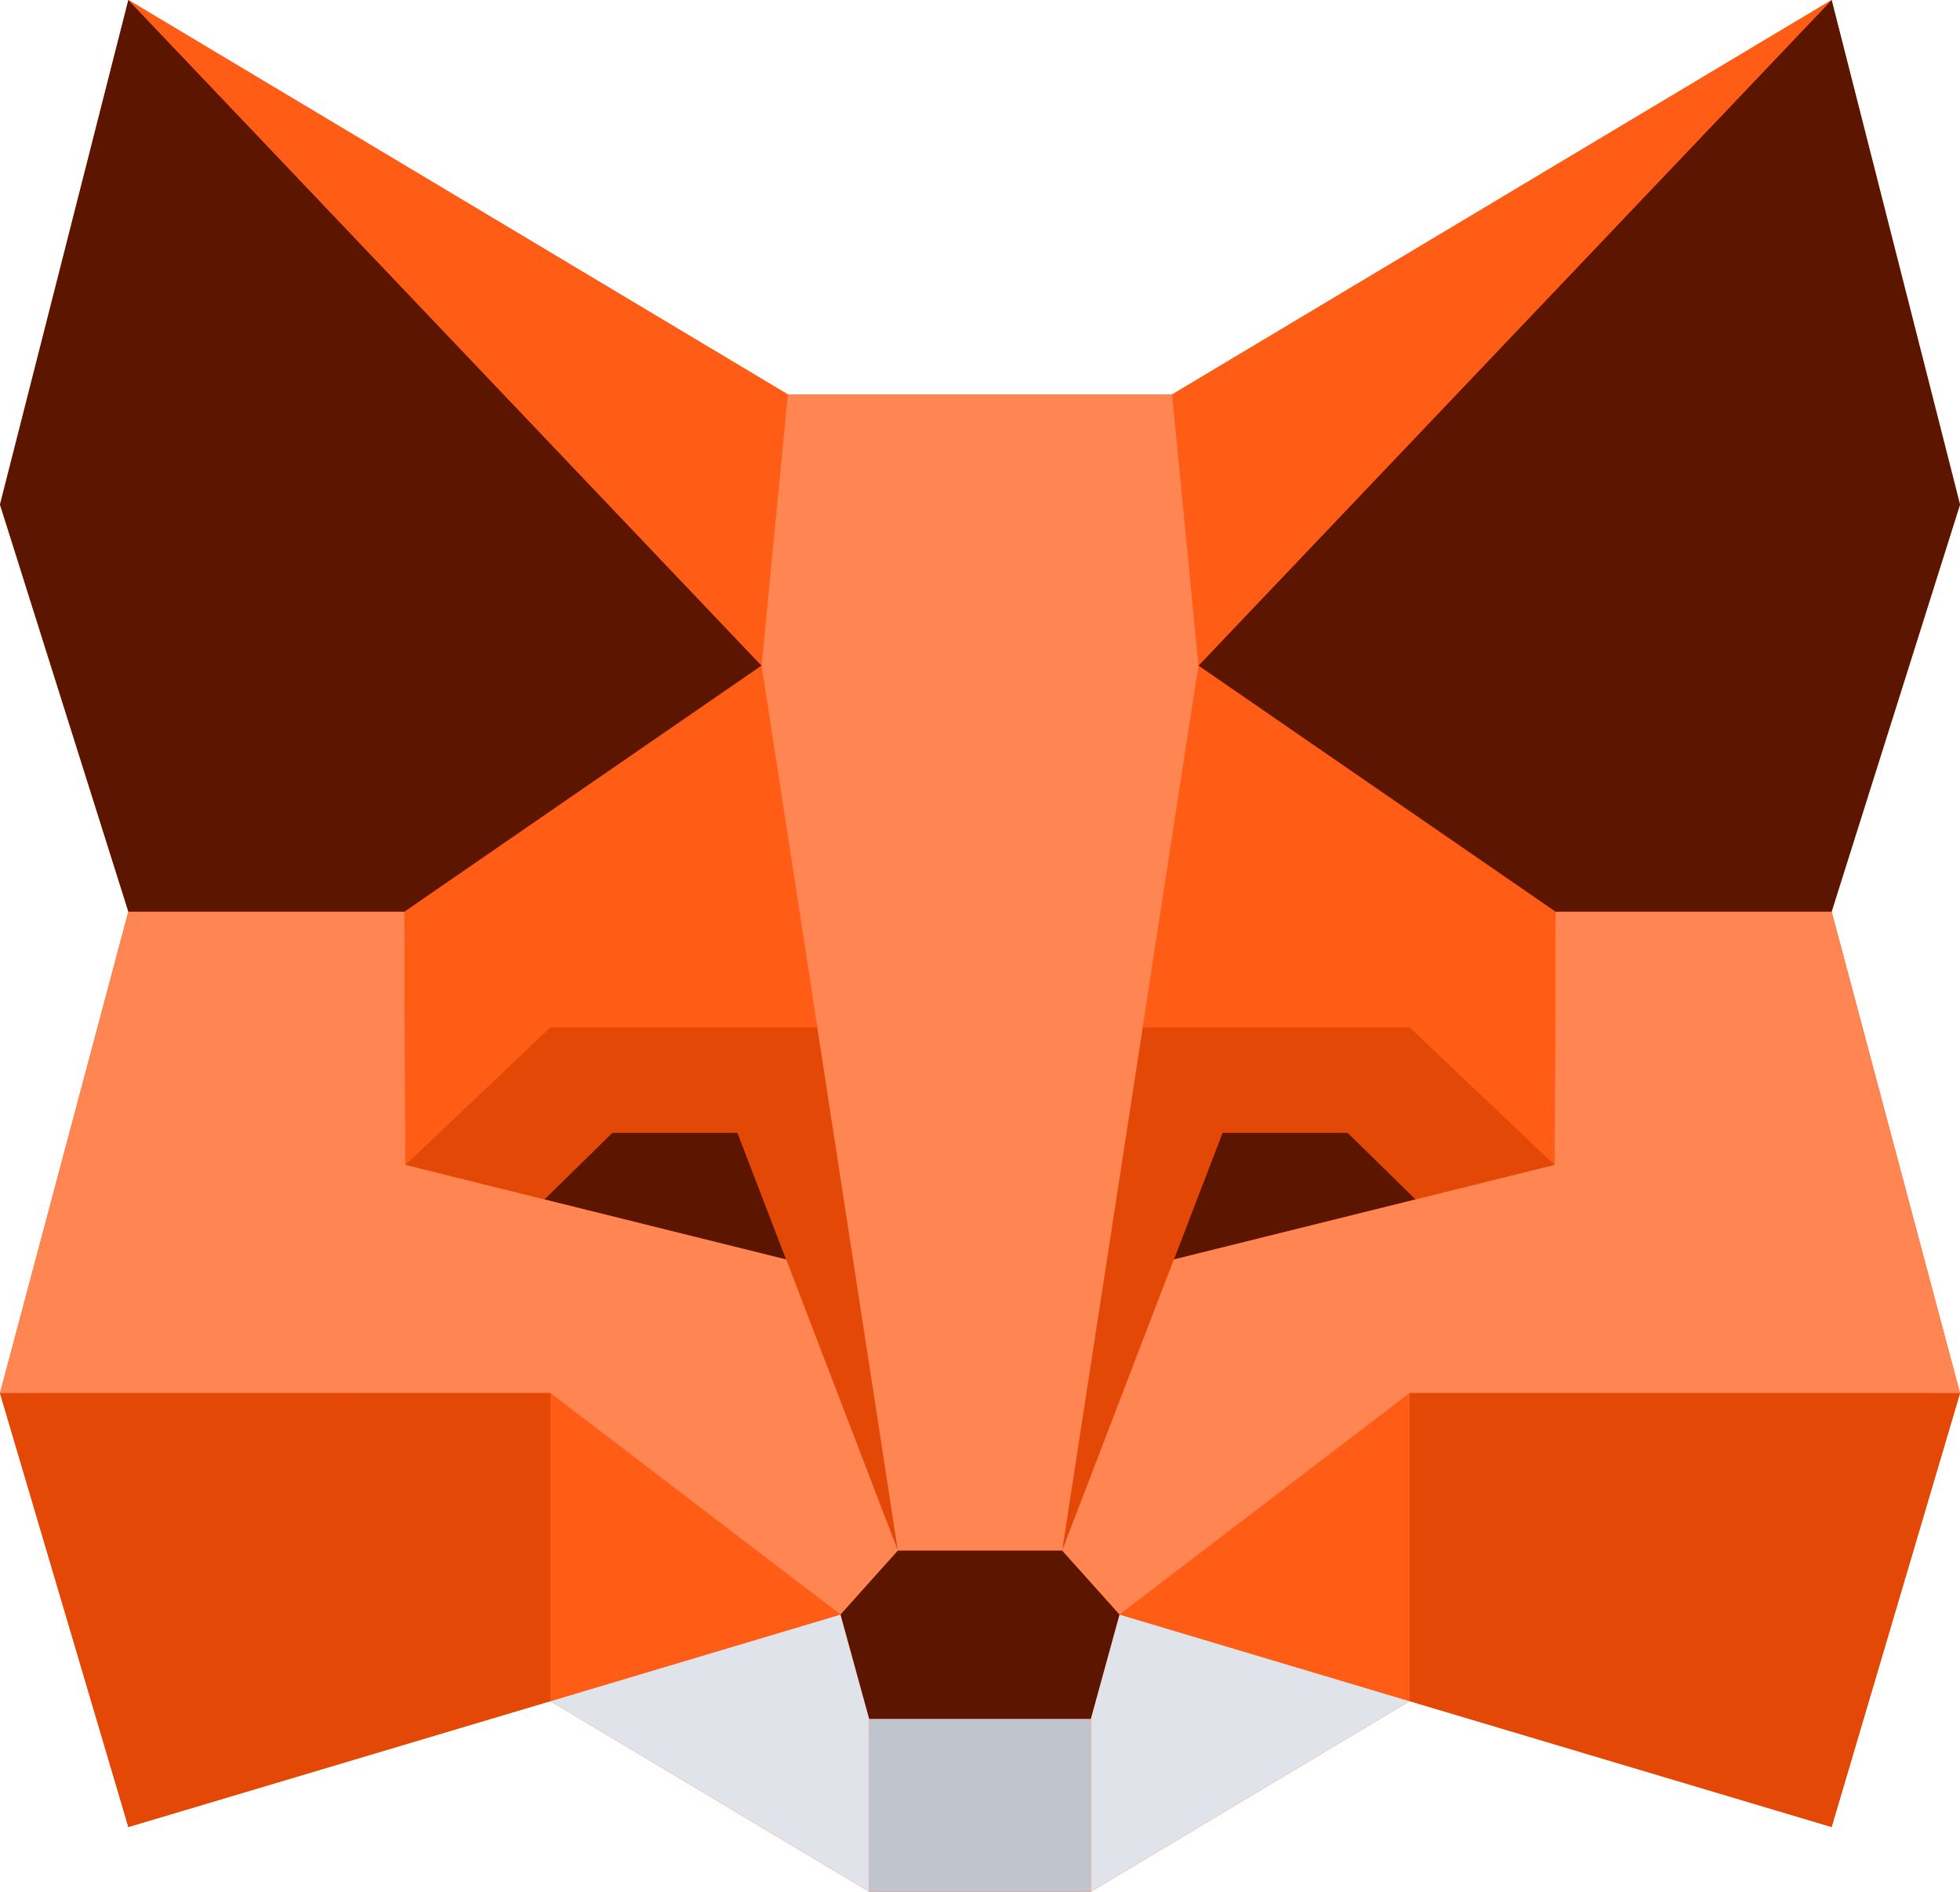
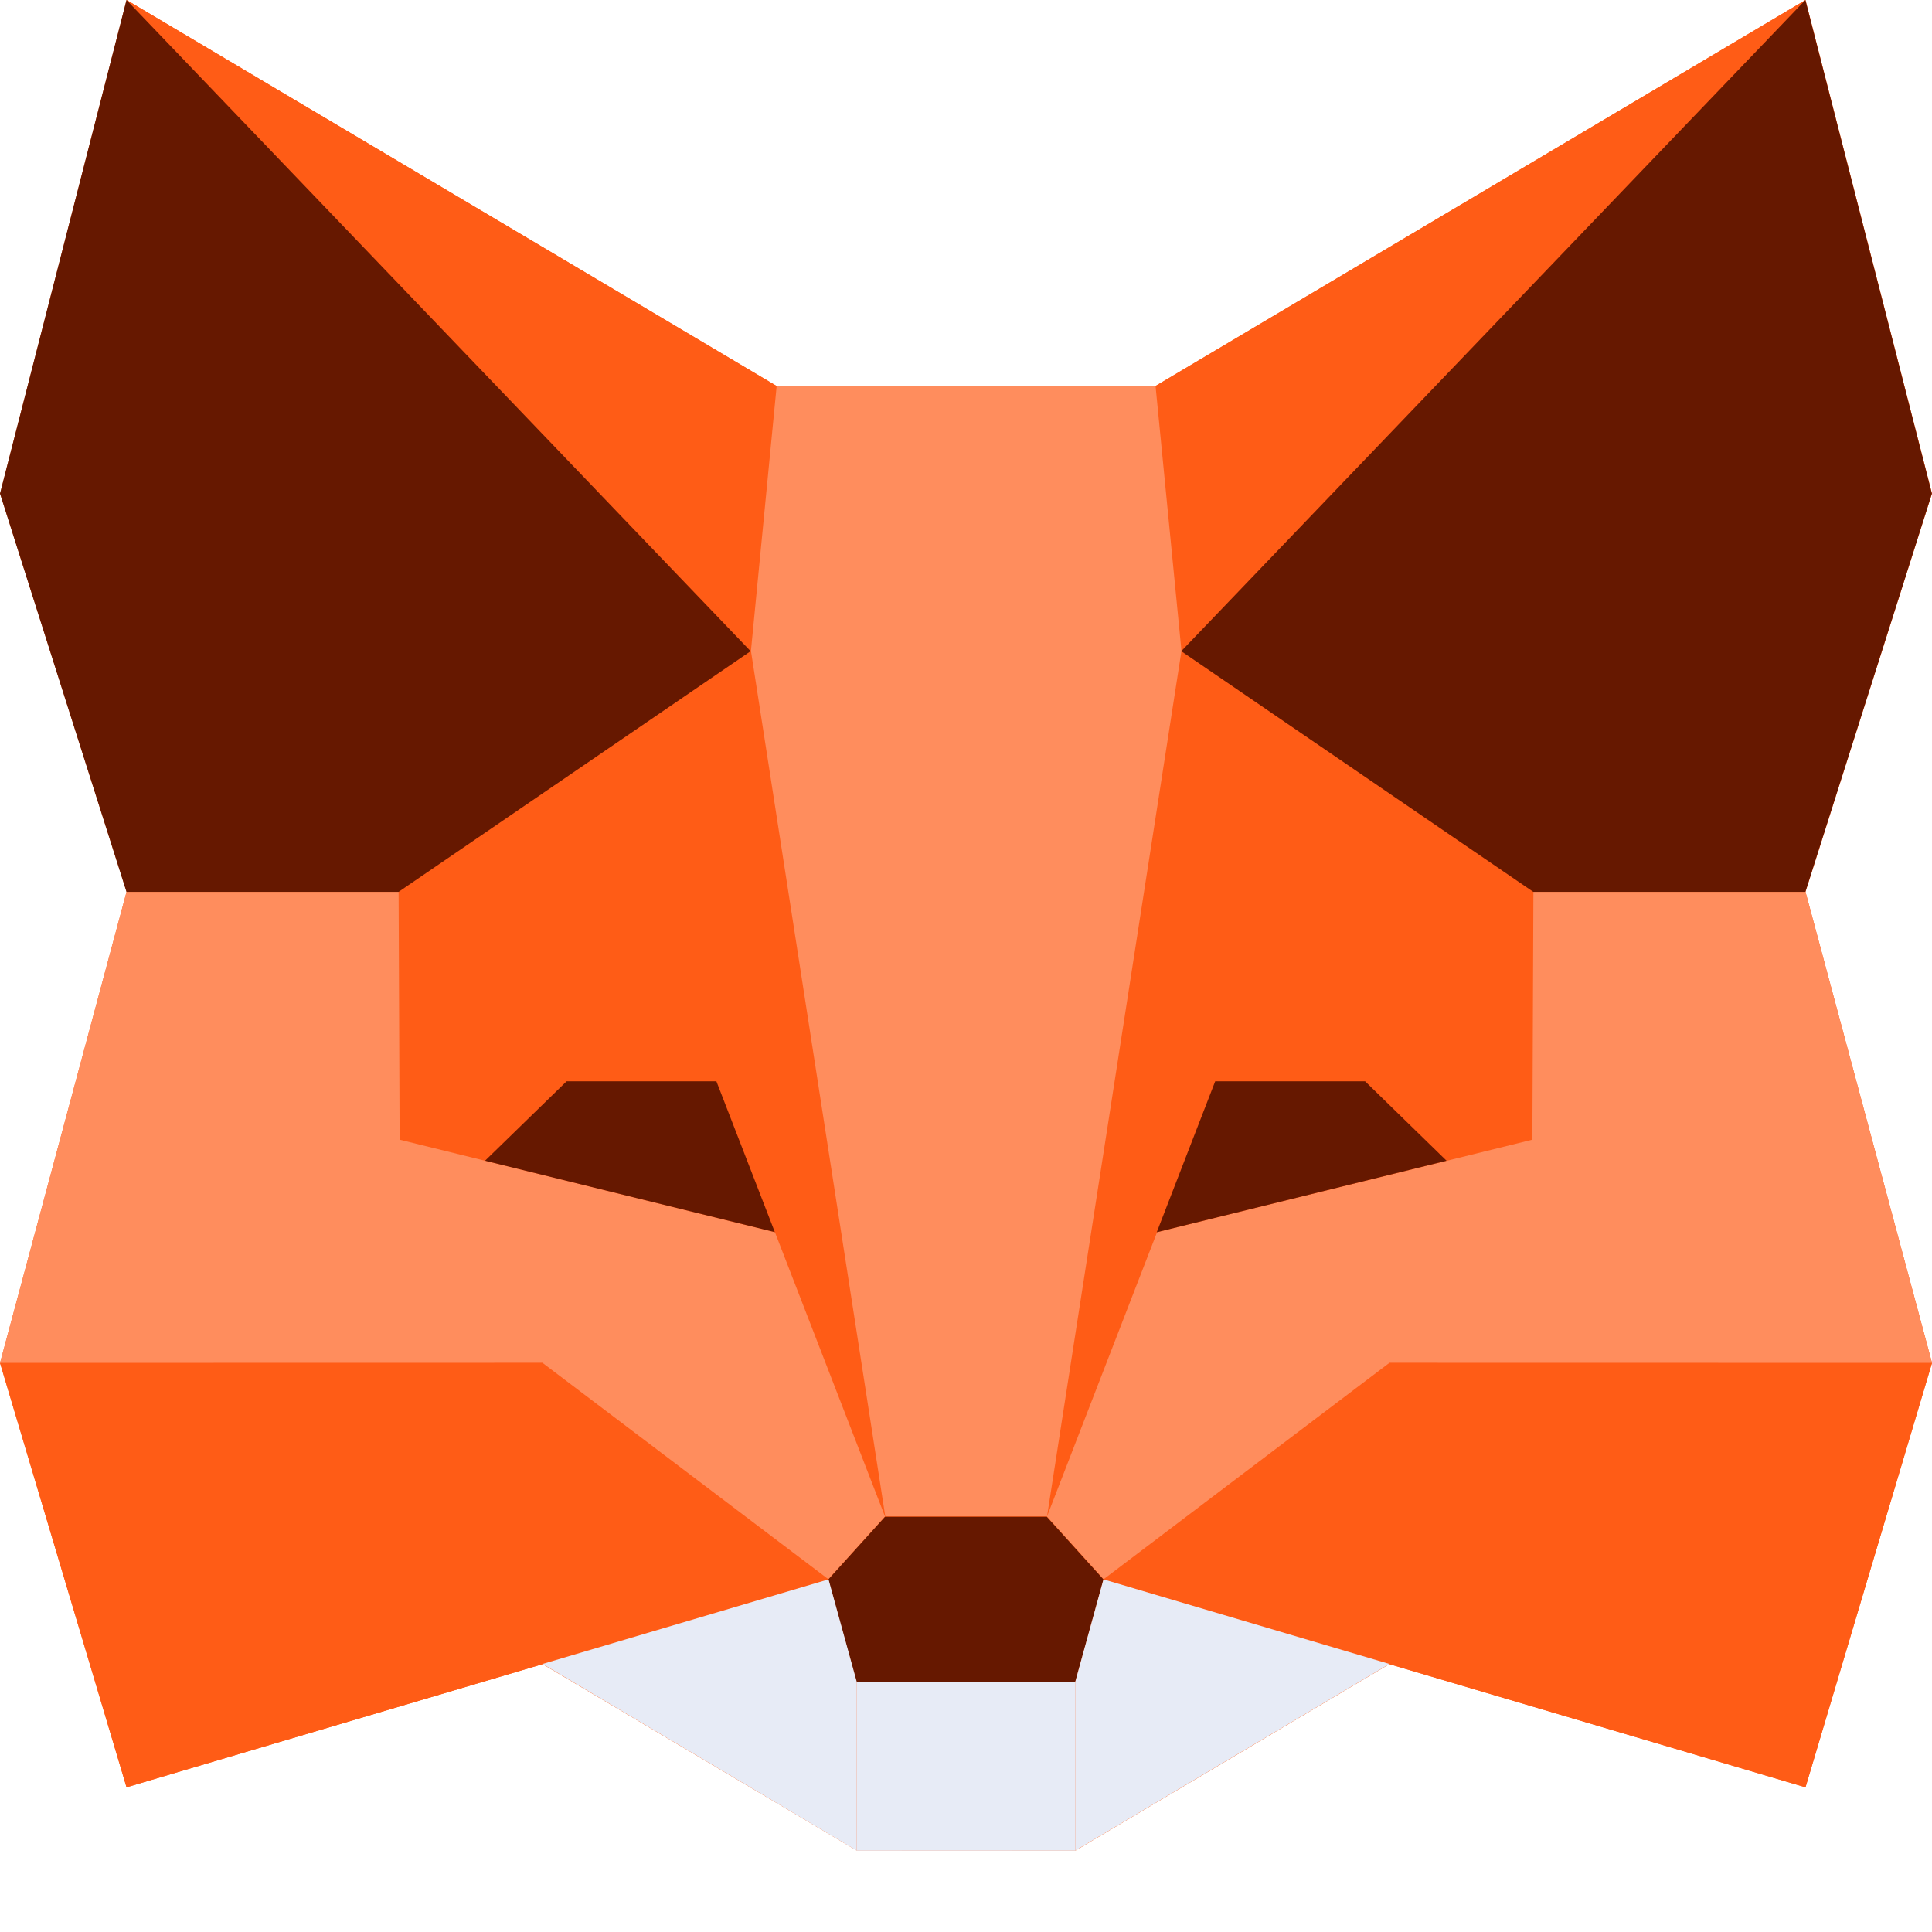
- <svg xmlns="http://www.w3.org/2000/svg" width="286" height="276" viewBox="0 0 286 276" fill="none">
-   <path d="M205.692 248.199L159.179 276H126.821L80.308 248.199L18.732 266.563L0 203.263L18.732 133.011L0 73.615L18.732 3.05176e-05L114.951 57.548H171.049L267.267 3.05176e-05L286 73.615L267.267 133.011L286 203.263L267.267 266.563L205.692 248.199Z" fill="#FA4B00" />
-   <path d="M126.821 250.805H159.179L163.368 235.562L154.991 226.217H131.009L122.631 235.562L126.821 250.805Z" fill="#5C1600" />
-   <path d="M159.179 250.805H126.821V276H159.179V250.805Z" fill="#C0C4CD" />
-   <path d="M171.277 183.766L206.578 174.999L196.641 165.254H178.389L171.277 183.766Z" fill="#5C1600" />
-   <path d="M154.991 226.217L171.277 183.766L178.389 165.254H196.641L206.578 174.999L226.839 169.966L205.705 149.902H166.745L154.991 226.217Z" fill="#E34807" />
-   <path d="M163.369 235.561L205.692 248.199L159.179 276V250.805L163.369 235.561Z" fill="#E1E3EA" />
-   <path d="M205.692 248.199V203.25L163.369 235.562L205.692 248.199Z" fill="#FF5C16" />
-   <path d="M163.369 235.562L205.692 203.25L286 203.263L267.268 133.011H226.987L226.839 169.966L171.277 183.766L154.991 226.217L163.369 235.562Z" fill="#FF8552" />
-   <path d="M205.705 149.902H166.745L174.877 97.109L226.987 133.011L226.839 169.966L205.705 149.902Z" fill="#FF5C16" />
-   <path d="M226.987 133.011H267.268L286 73.615L267.268 0L174.877 97.109L226.987 133.011Z" fill="#5C1600" />
-   <path d="M174.877 97.109L267.268 0L171.049 57.548L174.877 97.109Z" fill="#FF5C16" />
-   <path d="M267.268 266.563L286 203.263L205.692 203.25V248.199L267.268 266.563Z" fill="#E34807" />
-   <path d="M114.723 183.766L79.422 174.999L89.359 165.254H107.611L114.723 183.766Z" fill="#5C1600" />
-   <path d="M131.009 226.217L114.723 183.766L107.611 165.254H89.359L79.422 174.999L59.161 169.966L80.295 149.902H119.255L131.009 226.217Z" fill="#E34807" />
-   <path d="M122.631 235.561L80.308 248.199L126.821 276V250.805L122.631 235.561Z" fill="#E1E3EA" />
-   <path d="M80.308 248.199V203.25L122.631 235.562L80.308 248.199Z" fill="#FF5C16" />
-   <path d="M122.631 235.562L80.308 203.25L0 203.263L18.732 133.011H59.013L59.161 169.966L114.723 183.766L131.009 226.217L122.631 235.562Z" fill="#FF8552" />
-   <path d="M80.295 149.902H119.255L111.123 97.109L59.013 133.011L59.161 169.966L80.295 149.902Z" fill="#FF5C16" />
-   <path d="M59.013 133.011H18.732L0 73.615L18.732 0L111.123 97.109L59.013 133.011Z" fill="#5C1600" />
-   <path d="M111.123 97.109L18.733 0L114.951 57.548L111.123 97.109Z" fill="#FF5C16" />
-   <path d="M18.732 266.563L0 203.263L80.308 203.25V248.199L18.732 266.563Z" fill="#E34807" />
-   <path d="M154.991 226.217L174.877 97.109L171.049 57.548H114.951L111.123 97.109L131.009 226.217H154.991Z" fill="#FF8552" />
+ <svg xmlns="http://www.w3.org/2000/svg" fill="none" height="19" viewBox="0 0 19 19" width="19">
+   <g fill="#ff5c16">
+     <path d="m17.756 17.577-4.093-1.211-3.086 1.833-2.153-.001-3.088-1.832-4.091 1.211-1.244-4.174 1.244-4.632-1.244-3.917 1.244-4.854 6.392 3.795h3.727l6.392-3.795 1.244 4.854-1.244 3.917 1.244 4.632z" />
+     <path d="m1.245 0 6.392 3.797-.254 2.606z" />
+     <path d="m5.336 13.405 2.813 2.129-2.813.832z" />
+     <path d="m7.923 9.885-.541-3.48-3.46 2.366-.002-.001v.002l.011 2.436 1.403-1.323z" />
+     <path d="m17.756 0-6.392 3.797.253 2.606z" />
+     <path d="m13.665 13.405-2.812 2.129 2.812.832z" />
+     <path d="m15.079 8.772v-.002l-.001.001-3.46-2.366-.541 3.48h2.588l1.404 1.323z" />
+     <path d="m5.335 16.366-4.091 1.211-1.244-4.172h5.335z" />
+     <path d="m7.922 9.884.781 5.031-1.083-2.797-3.691-.91 1.404-1.324z" />
+     <path d="m13.665 16.366 4.091 1.211 1.244-4.172h-5.335z" />
+     <path d="m11.077 9.884-.781 5.031 1.083-2.797 3.691-.91-1.405-1.324z" />
+   </g>
+   <g fill="#ff8d5d">
+     <path d="m0 13.403 1.244-4.632h2.676l.01 2.437 3.691.91 1.083 2.797-.557.616-2.813-2.129z" />
+     <path d="m19 13.403-1.244-4.632h-2.676l-.01 2.437-3.691.91-1.083 2.797.557.616 2.812-2.129z" />
+     <path d="m11.364 3.795h-1.863-1.863l-.253 2.606 1.321 8.511h1.591l1.322-8.511z" />
+   </g>
+   <g fill="#661800">
+     <path d="m1.244 0-1.244 4.854 1.244 3.917h2.676l3.462-2.367z" />
+     <path d="m7.045 10.634h-1.473l-.802.781 2.85.702-.575-1.484z" />
+     <path d="m17.755 0 1.244 4.854-1.244 3.917h-2.676l-3.462-2.367z" />
+     <path d="m11.951 10.634h1.474l.801.781-2.85.703.575-1.485z" />
+     <path d="m10.575 16.539.277-1.006-.557-.616h-1.592l-.557.616.277 1.006" />
+   </g>
+   <path d="m10.576 16.539v1.661h-2.152v-1.661z" fill="#e7ebf6" />
+   <path d="m5.336 16.364 3.089 1.835v-1.661l-.277-1.006z" fill="#e7ebf6" />
+   <path d="m13.664 16.364-3.089 1.835v-1.661l.277-1.006z" fill="#e7ebf6" />
</svg>
